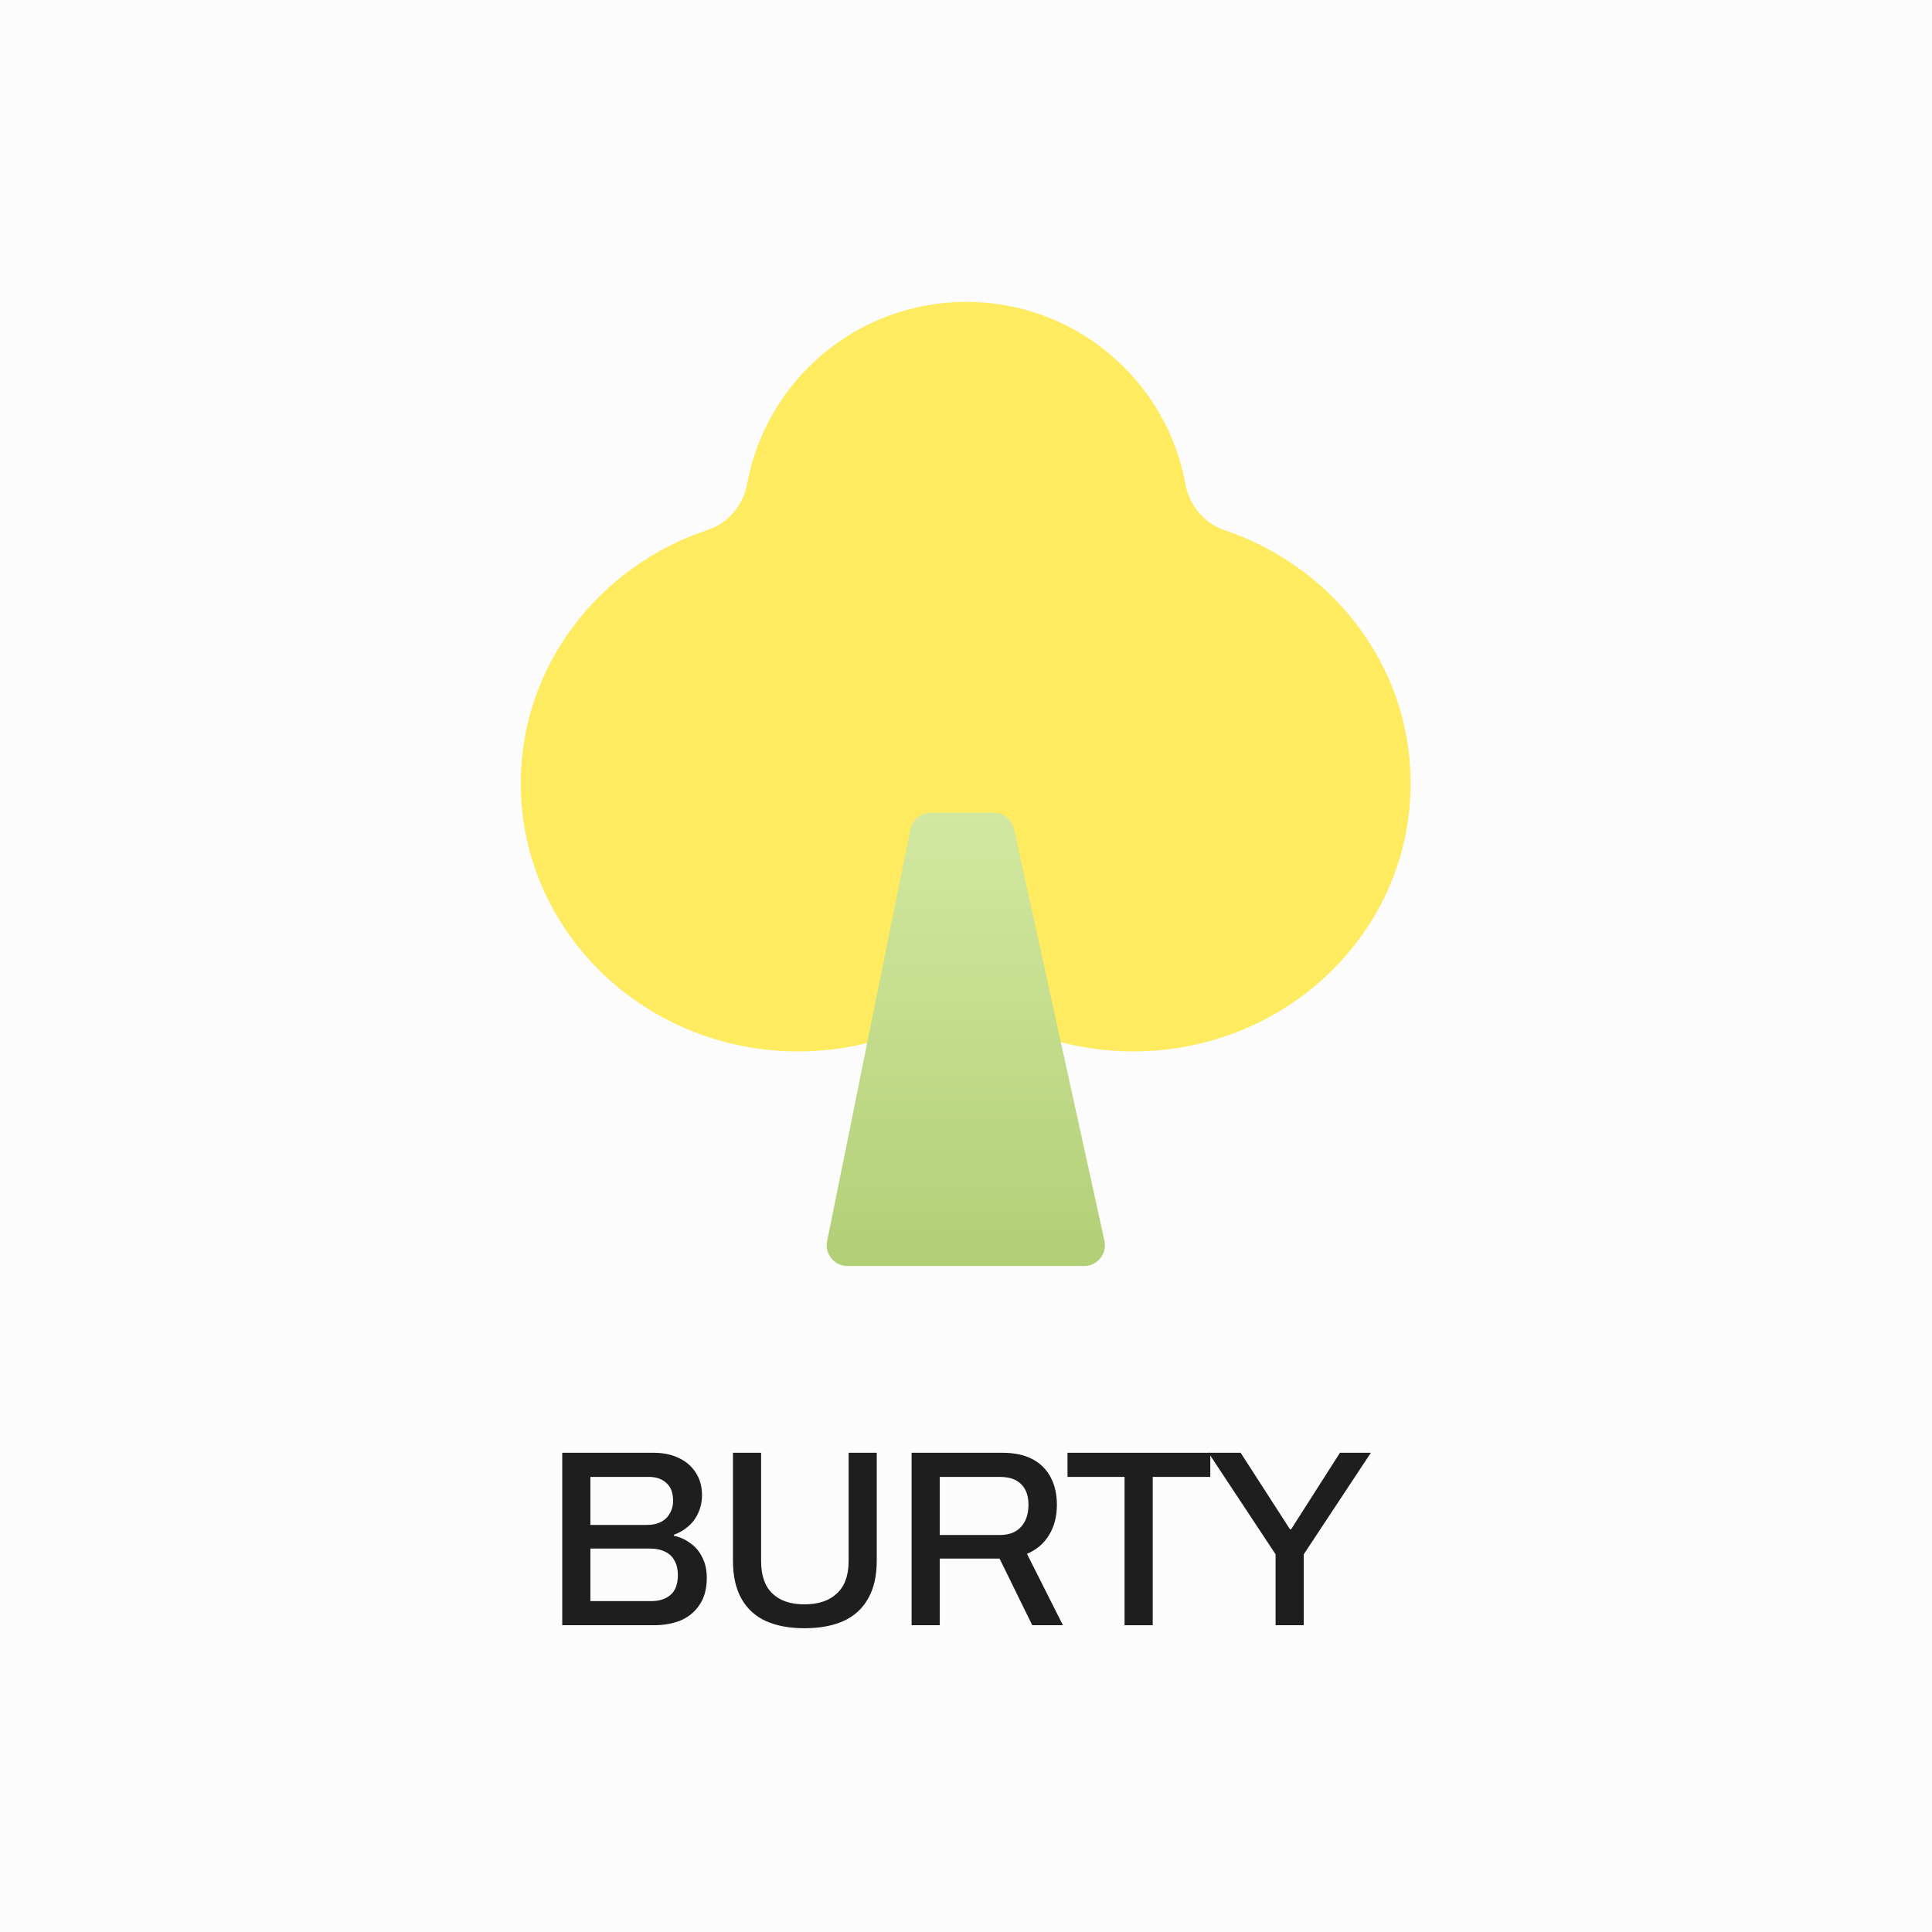
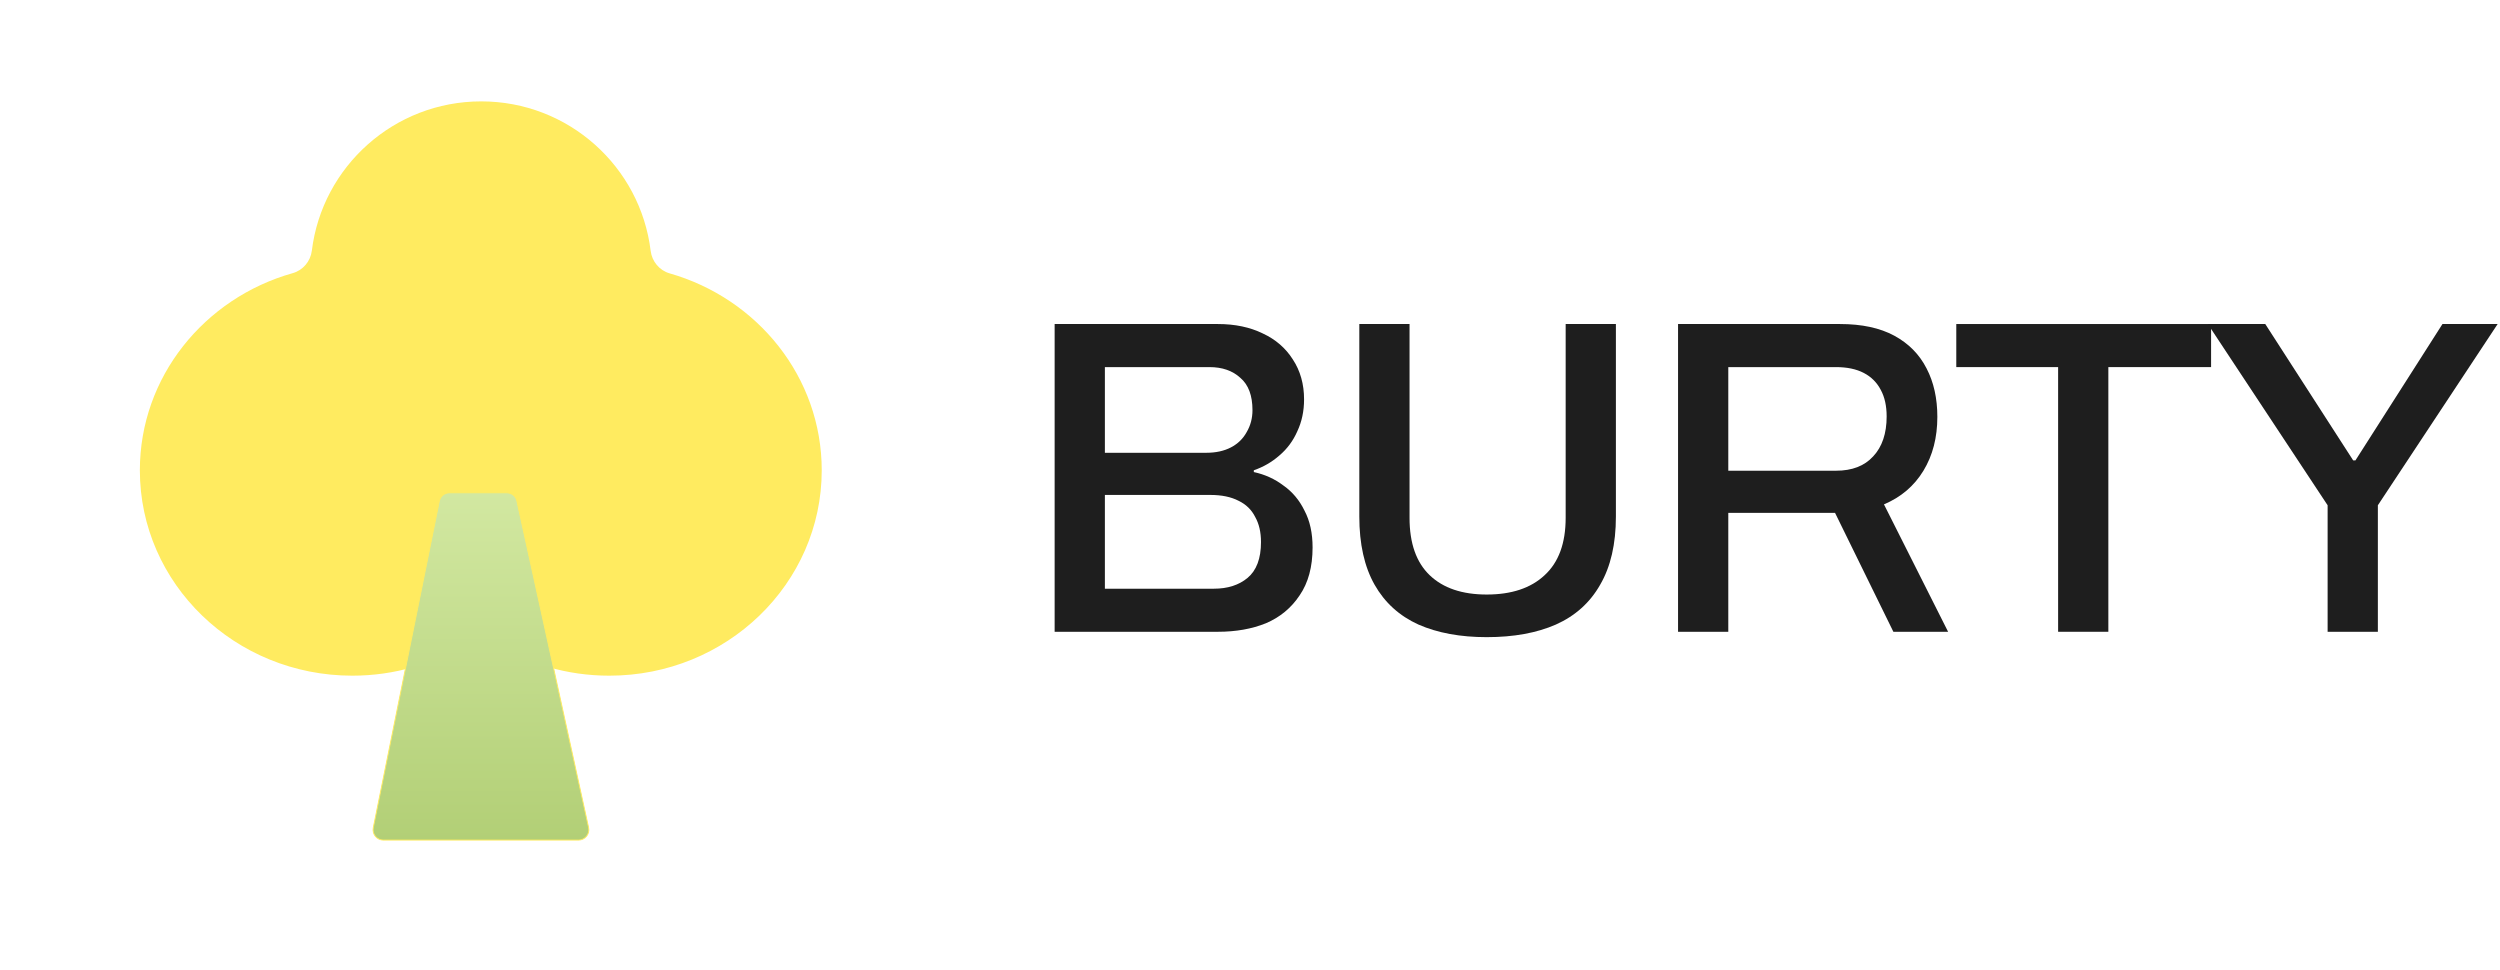
- <svg xmlns="http://www.w3.org/2000/svg" width="1024" height="1024" viewBox="0 0 1024 1024" fill="none">
-   <rect width="1024" height="1024" fill="#FCFCFC" />
-   <path d="M512.146 160C570.139 160 618.366 201.702 628.33 256.68C630.351 267.834 638.241 277.387 648.986 280.998C706.44 300.305 747.677 353.103 747.677 415.21C747.677 493.665 681.873 557.267 600.7 557.267C573.691 557.267 548.385 550.224 526.637 537.936C517.503 532.775 506.173 532.775 497.038 537.936C475.291 550.224 449.984 557.267 422.976 557.267C341.803 557.266 276 493.665 276 415.21C276 352.91 317.493 299.979 375.225 280.821C386.011 277.242 393.949 267.68 395.993 256.502C406.029 201.612 454.215 160 512.146 160Z" fill="#FFEB60" />
-   <path d="M574.637 671H449.175C442.224 671 437.015 664.633 438.393 657.82L482.523 439.578C483.56 434.448 488.07 430.759 493.305 430.759H526.721C531.887 430.759 536.357 434.354 537.465 439.4L585.381 657.641C586.887 664.503 581.662 671 574.637 671Z" fill="url(#paint0_linear_718_422)" />
-   <path d="M676.087 861.401V823.828L640.513 770H657.567L683.682 810.504H684.348L710.196 770H726.584L691.01 823.828V861.401H676.087Z" fill="#1E1E1E" />
-   <path d="M596.04 861.401V782.791H565.795V770H641.474V782.791H610.963V861.401H596.04Z" fill="#1E1E1E" />
-   <path d="M483.16 861.401V770H531.259C537.743 770 543.117 771.155 547.38 773.464C551.644 775.774 554.842 779.016 556.973 783.191C559.105 787.277 560.171 792.073 560.171 797.58C560.171 803.709 558.794 809.039 556.041 813.569C553.287 818.099 549.379 821.43 544.316 823.562L563.369 861.401H547.114L529.793 826.093H498.082V861.401H483.16ZM498.082 813.569H530.059C534.856 813.569 538.542 812.148 541.118 809.305C543.783 806.463 545.115 802.51 545.115 797.447C545.115 794.338 544.538 791.718 543.383 789.586C542.228 787.365 540.541 785.678 538.32 784.523C536.1 783.368 533.346 782.791 530.059 782.791H498.082V813.569Z" fill="#1E1E1E" />
-   <path d="M426.327 863C418.51 863 411.76 861.756 406.075 859.269C400.39 856.693 396.037 852.741 393.017 847.411C389.997 842.082 388.487 835.331 388.487 827.159V770H403.41V827.559C403.41 835.109 405.409 840.794 409.406 844.613C413.403 848.433 419.043 850.342 426.327 850.342C433.699 850.342 439.429 848.433 443.515 844.613C447.689 840.794 449.777 835.109 449.777 827.559V770H464.699V827.159C464.699 835.331 463.145 842.082 460.036 847.411C457.016 852.741 452.619 856.693 446.845 859.269C441.161 861.756 434.321 863 426.327 863Z" fill="#1E1E1E" />
-   <path d="M298 861.401V770H346.499C351.562 770 356.003 770.933 359.822 772.798C363.642 774.575 366.617 777.15 368.749 780.526C370.97 783.901 372.08 787.854 372.08 792.384C372.08 795.848 371.414 799.001 370.082 801.844C368.838 804.686 367.062 807.085 364.752 809.039C362.532 810.993 360 812.458 357.158 813.436V813.968C360.444 814.679 363.375 816.011 365.951 817.966C368.616 819.831 370.703 822.318 372.213 825.427C373.812 828.447 374.612 832.089 374.612 836.352C374.612 842.126 373.324 846.878 370.748 850.609C368.261 854.34 364.93 857.093 360.755 858.87C356.58 860.557 351.828 861.401 346.499 861.401H298ZM312.923 848.61H345.299C349.385 848.61 352.716 847.544 355.292 845.413C357.957 843.192 359.289 839.639 359.289 834.754C359.289 831.822 358.712 829.335 357.557 827.292C356.491 825.16 354.848 823.562 352.628 822.496C350.407 821.341 347.609 820.764 344.234 820.764H312.923V848.61ZM312.923 808.239H343.034C345.877 808.239 348.319 807.706 350.362 806.64C352.405 805.575 353.96 804.064 355.026 802.11C356.181 800.156 356.758 797.98 356.758 795.582C356.758 791.229 355.559 788.032 353.16 785.989C350.851 783.857 347.787 782.791 343.967 782.791H312.923V808.239Z" fill="#1E1E1E" />
+ <svg xmlns="http://www.w3.org/2000/svg" width="214" height="83" viewBox="0 0 214 83" fill="none">
+   <path d="M41.195 8.678C48.661 8.678 54.819 14.264 55.697 21.476C55.807 22.38 56.446 23.15 57.321 23.4C64.848 25.552 70.34 32.286 70.34 40.259C70.34 49.967 62.197 57.838 52.153 57.838C48.534 57.838 45.163 56.816 42.33 55.055C41.614 54.609 40.699 54.609 39.983 55.055C37.15 56.816 33.778 57.838 30.159 57.838C20.115 57.838 11.972 49.967 11.972 40.259C11.972 32.261 17.498 25.511 25.061 23.38C25.94 23.133 26.582 22.362 26.694 21.456C27.581 14.254 33.734 8.678 41.195 8.678Z" fill="#FFEB60" />
+   <path d="M49.521 71.912H32.818C32.26 71.912 31.841 71.401 31.952 70.853L37.606 42.892C37.689 42.48 38.052 42.183 38.472 42.183H43.382C43.797 42.183 44.156 42.472 44.245 42.877L50.384 70.839C50.505 71.39 50.085 71.912 49.521 71.912Z" fill="url(#paint0_linear_760_922)" stroke="#FFEB60" stroke-width="0.08" />
+   <path d="M199.244 54.08V43.251L188.991 27.737H193.907L201.433 39.411H201.625L209.075 27.737H213.798L203.545 43.251V54.08H199.244Z" fill="#1E1E1E" />
+   <path d="M176.175 54.08V31.424H167.458V27.737H189.269V31.424H180.475V54.08H176.175Z" fill="#1E1E1E" />
+   <path d="M143.641 54.08V27.737H157.504C159.373 27.737 160.921 28.07 162.15 28.735C163.379 29.401 164.301 30.335 164.915 31.539C165.529 32.716 165.837 34.099 165.837 35.686C165.837 37.452 165.44 38.988 164.646 40.294C163.853 41.599 162.726 42.559 161.267 43.174L166.758 54.08H162.073L157.081 43.904H147.942V54.08H143.641ZM147.942 40.294H157.158C158.541 40.294 159.603 39.884 160.345 39.065C161.113 38.246 161.497 37.107 161.497 35.648C161.497 34.752 161.331 33.996 160.998 33.382C160.665 32.742 160.179 32.255 159.539 31.923C158.899 31.59 158.105 31.424 157.158 31.424H147.942V40.294Z" fill="#1E1E1E" />
+   <path d="M127.262 54.54C125.009 54.54 123.064 54.182 121.425 53.465C119.787 52.723 118.533 51.584 117.662 50.047C116.792 48.511 116.357 46.566 116.357 44.211V27.737H120.657V44.326C120.657 46.502 121.233 48.14 122.385 49.241C123.537 50.342 125.163 50.892 127.262 50.892C129.387 50.892 131.038 50.342 132.216 49.241C133.419 48.14 134.021 46.502 134.021 44.326V27.737H138.321V44.211C138.321 46.566 137.873 48.511 136.977 50.047C136.107 51.584 134.84 52.723 133.176 53.465C131.537 54.182 129.566 54.54 127.262 54.54Z" fill="#1E1E1E" />
+   <path d="M90.277 54.08V27.737H104.255C105.714 27.737 106.994 28.006 108.095 28.544C109.196 29.055 110.053 29.798 110.668 30.771C111.308 31.744 111.628 32.883 111.628 34.188C111.628 35.187 111.436 36.096 111.052 36.915C110.693 37.734 110.181 38.425 109.516 38.988C108.876 39.551 108.146 39.974 107.327 40.255V40.409C108.274 40.614 109.119 40.998 109.861 41.561C110.629 42.099 111.231 42.816 111.666 43.712C112.127 44.582 112.357 45.632 112.357 46.86C112.357 48.524 111.986 49.894 111.244 50.969C110.527 52.044 109.567 52.838 108.364 53.35C107.161 53.836 105.791 54.08 104.255 54.08H90.277ZM94.578 50.393H103.909C105.087 50.393 106.047 50.086 106.789 49.471C107.557 48.831 107.941 47.807 107.941 46.4C107.941 45.555 107.775 44.838 107.442 44.249C107.135 43.635 106.661 43.174 106.021 42.867C105.381 42.534 104.575 42.367 103.602 42.367H94.578V50.393ZM94.578 38.758H103.257C104.076 38.758 104.78 38.604 105.369 38.297C105.957 37.99 106.405 37.555 106.713 36.992C107.045 36.428 107.212 35.801 107.212 35.11C107.212 33.855 106.866 32.934 106.175 32.345C105.509 31.731 104.626 31.424 103.525 31.424H94.578V38.758Z" fill="#1E1E1E" />
  <defs>
-     <linearGradient id="paint0_linear_718_422" x1="512.021" y1="430.759" x2="512.021" y2="671" gradientUnits="userSpaceOnUse">
+     <linearGradient id="paint0_linear_760_922" x1="41.179" y1="42.183" x2="41.179" y2="71.912" gradientUnits="userSpaceOnUse">
      <stop stop-color="#D2E8A1" />
      <stop offset="1" stop-color="#B2CF76" />
    </linearGradient>
  </defs>
</svg>
